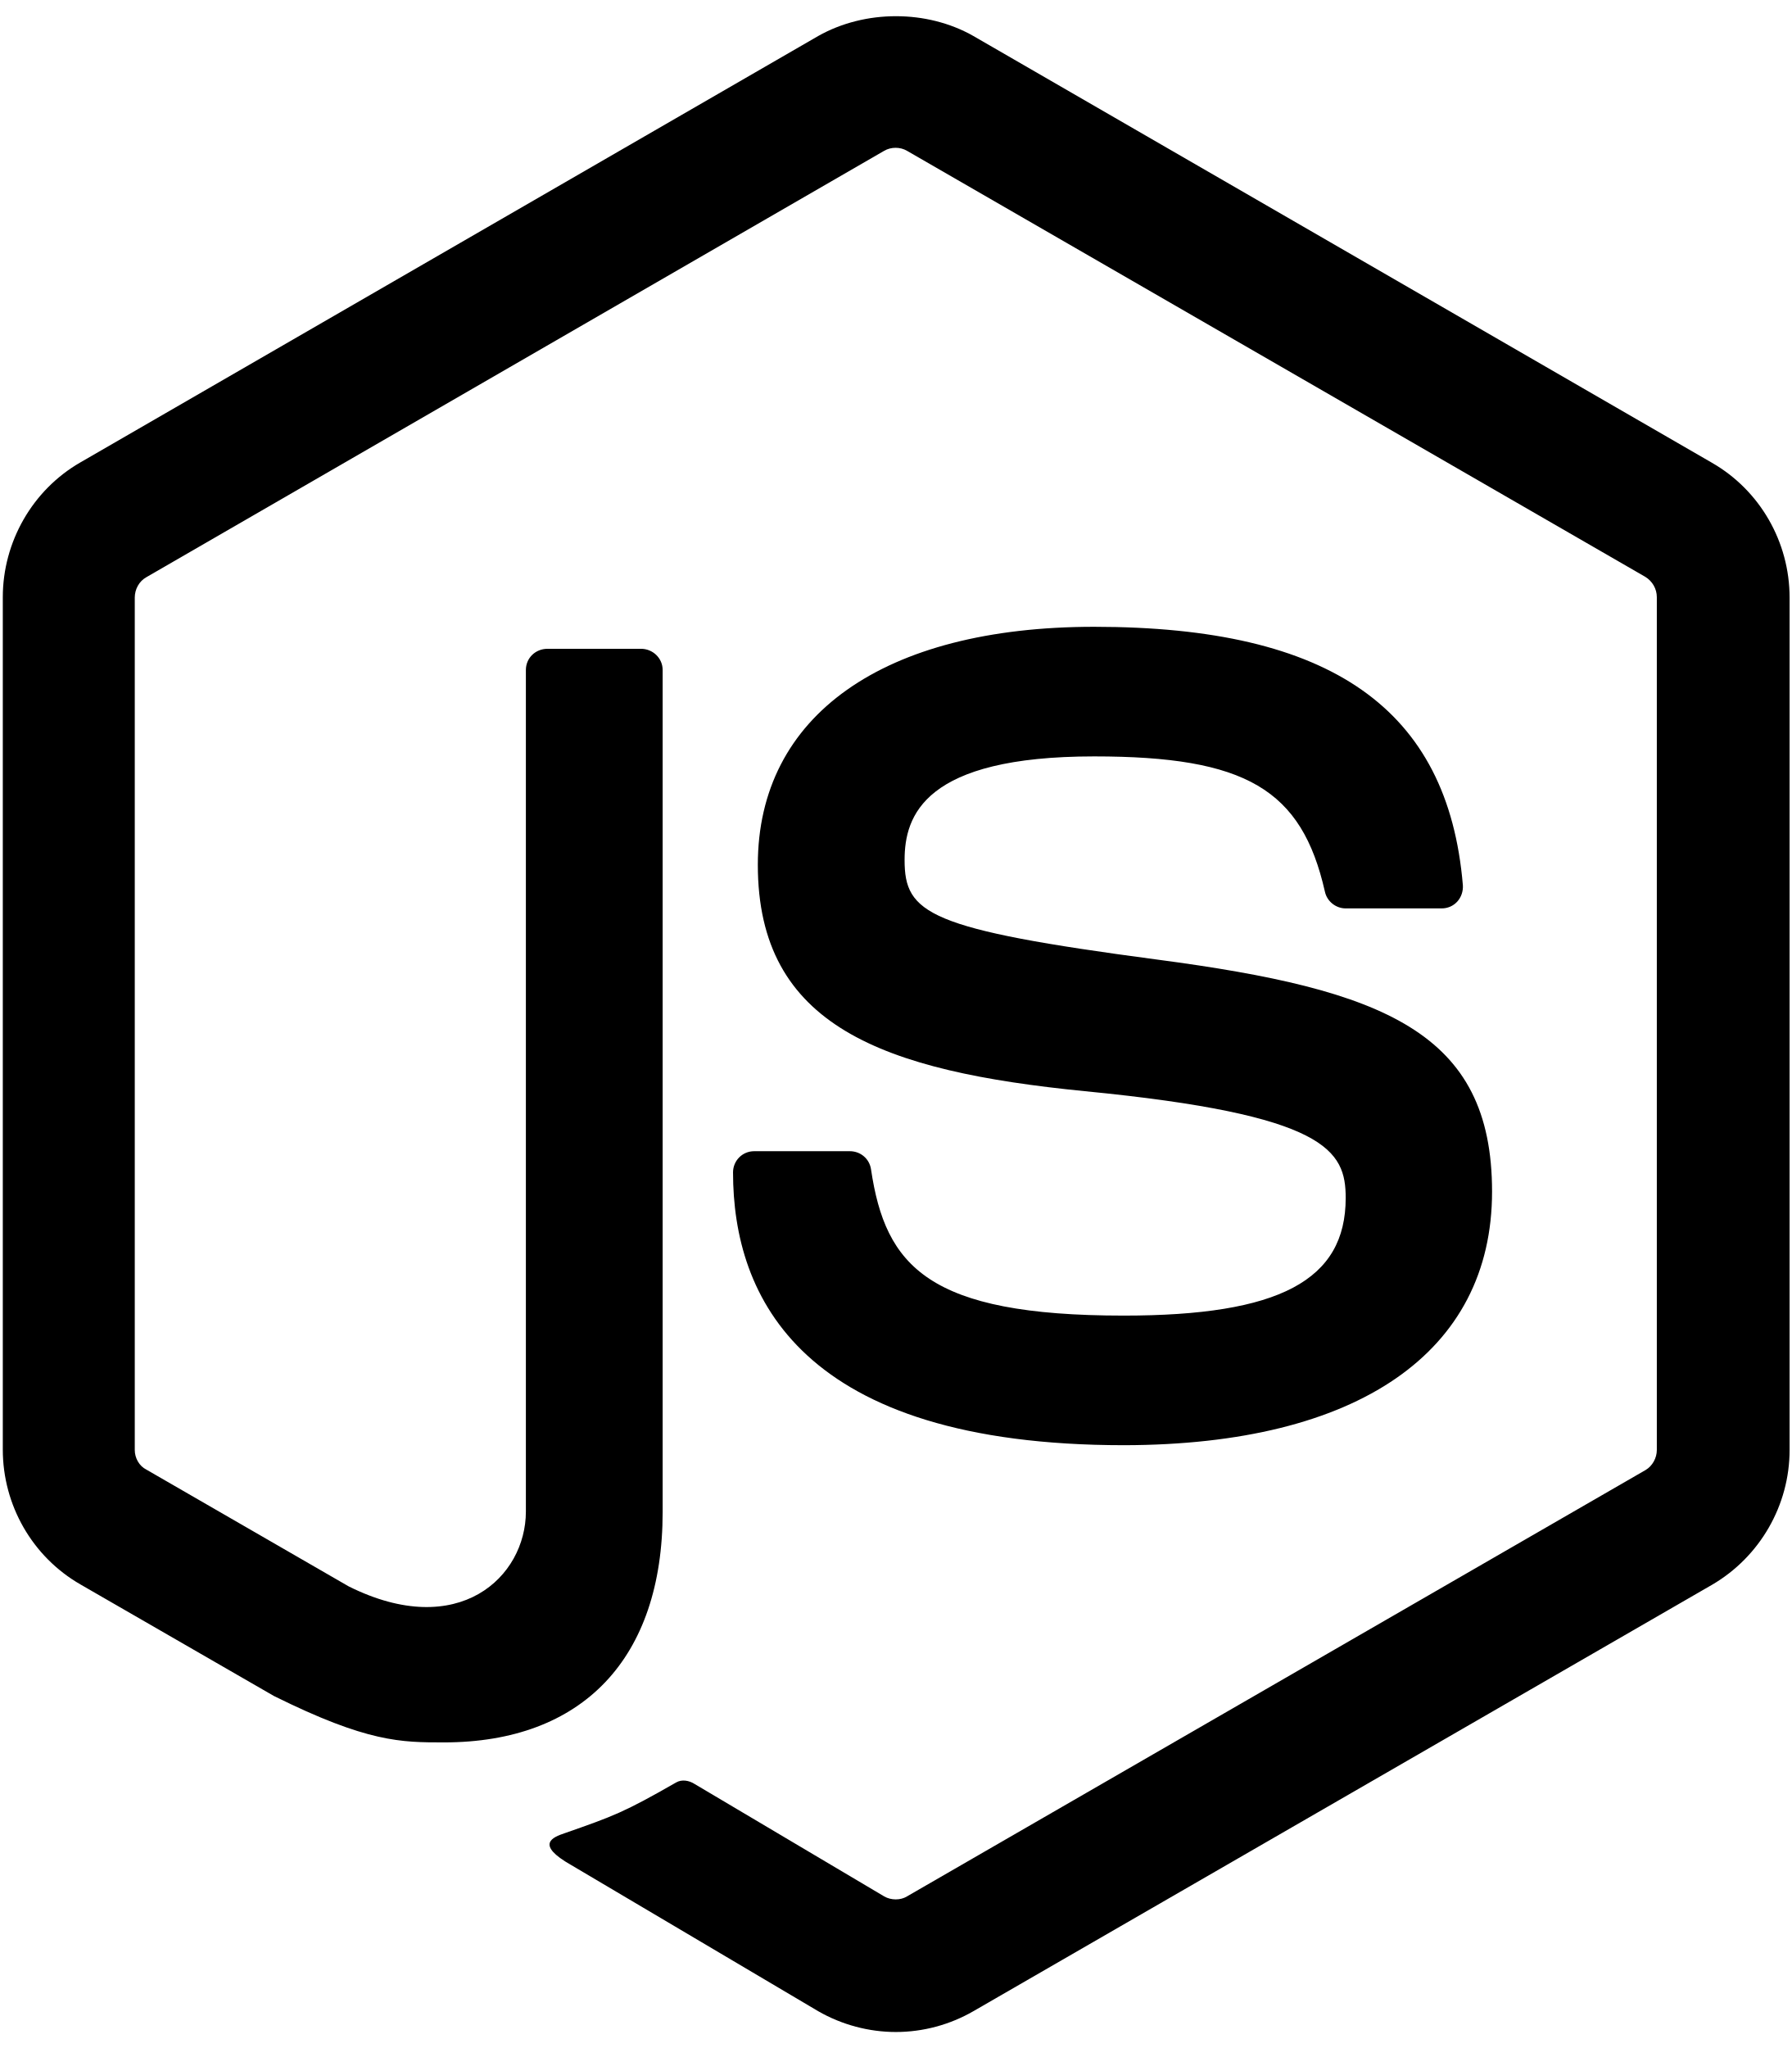
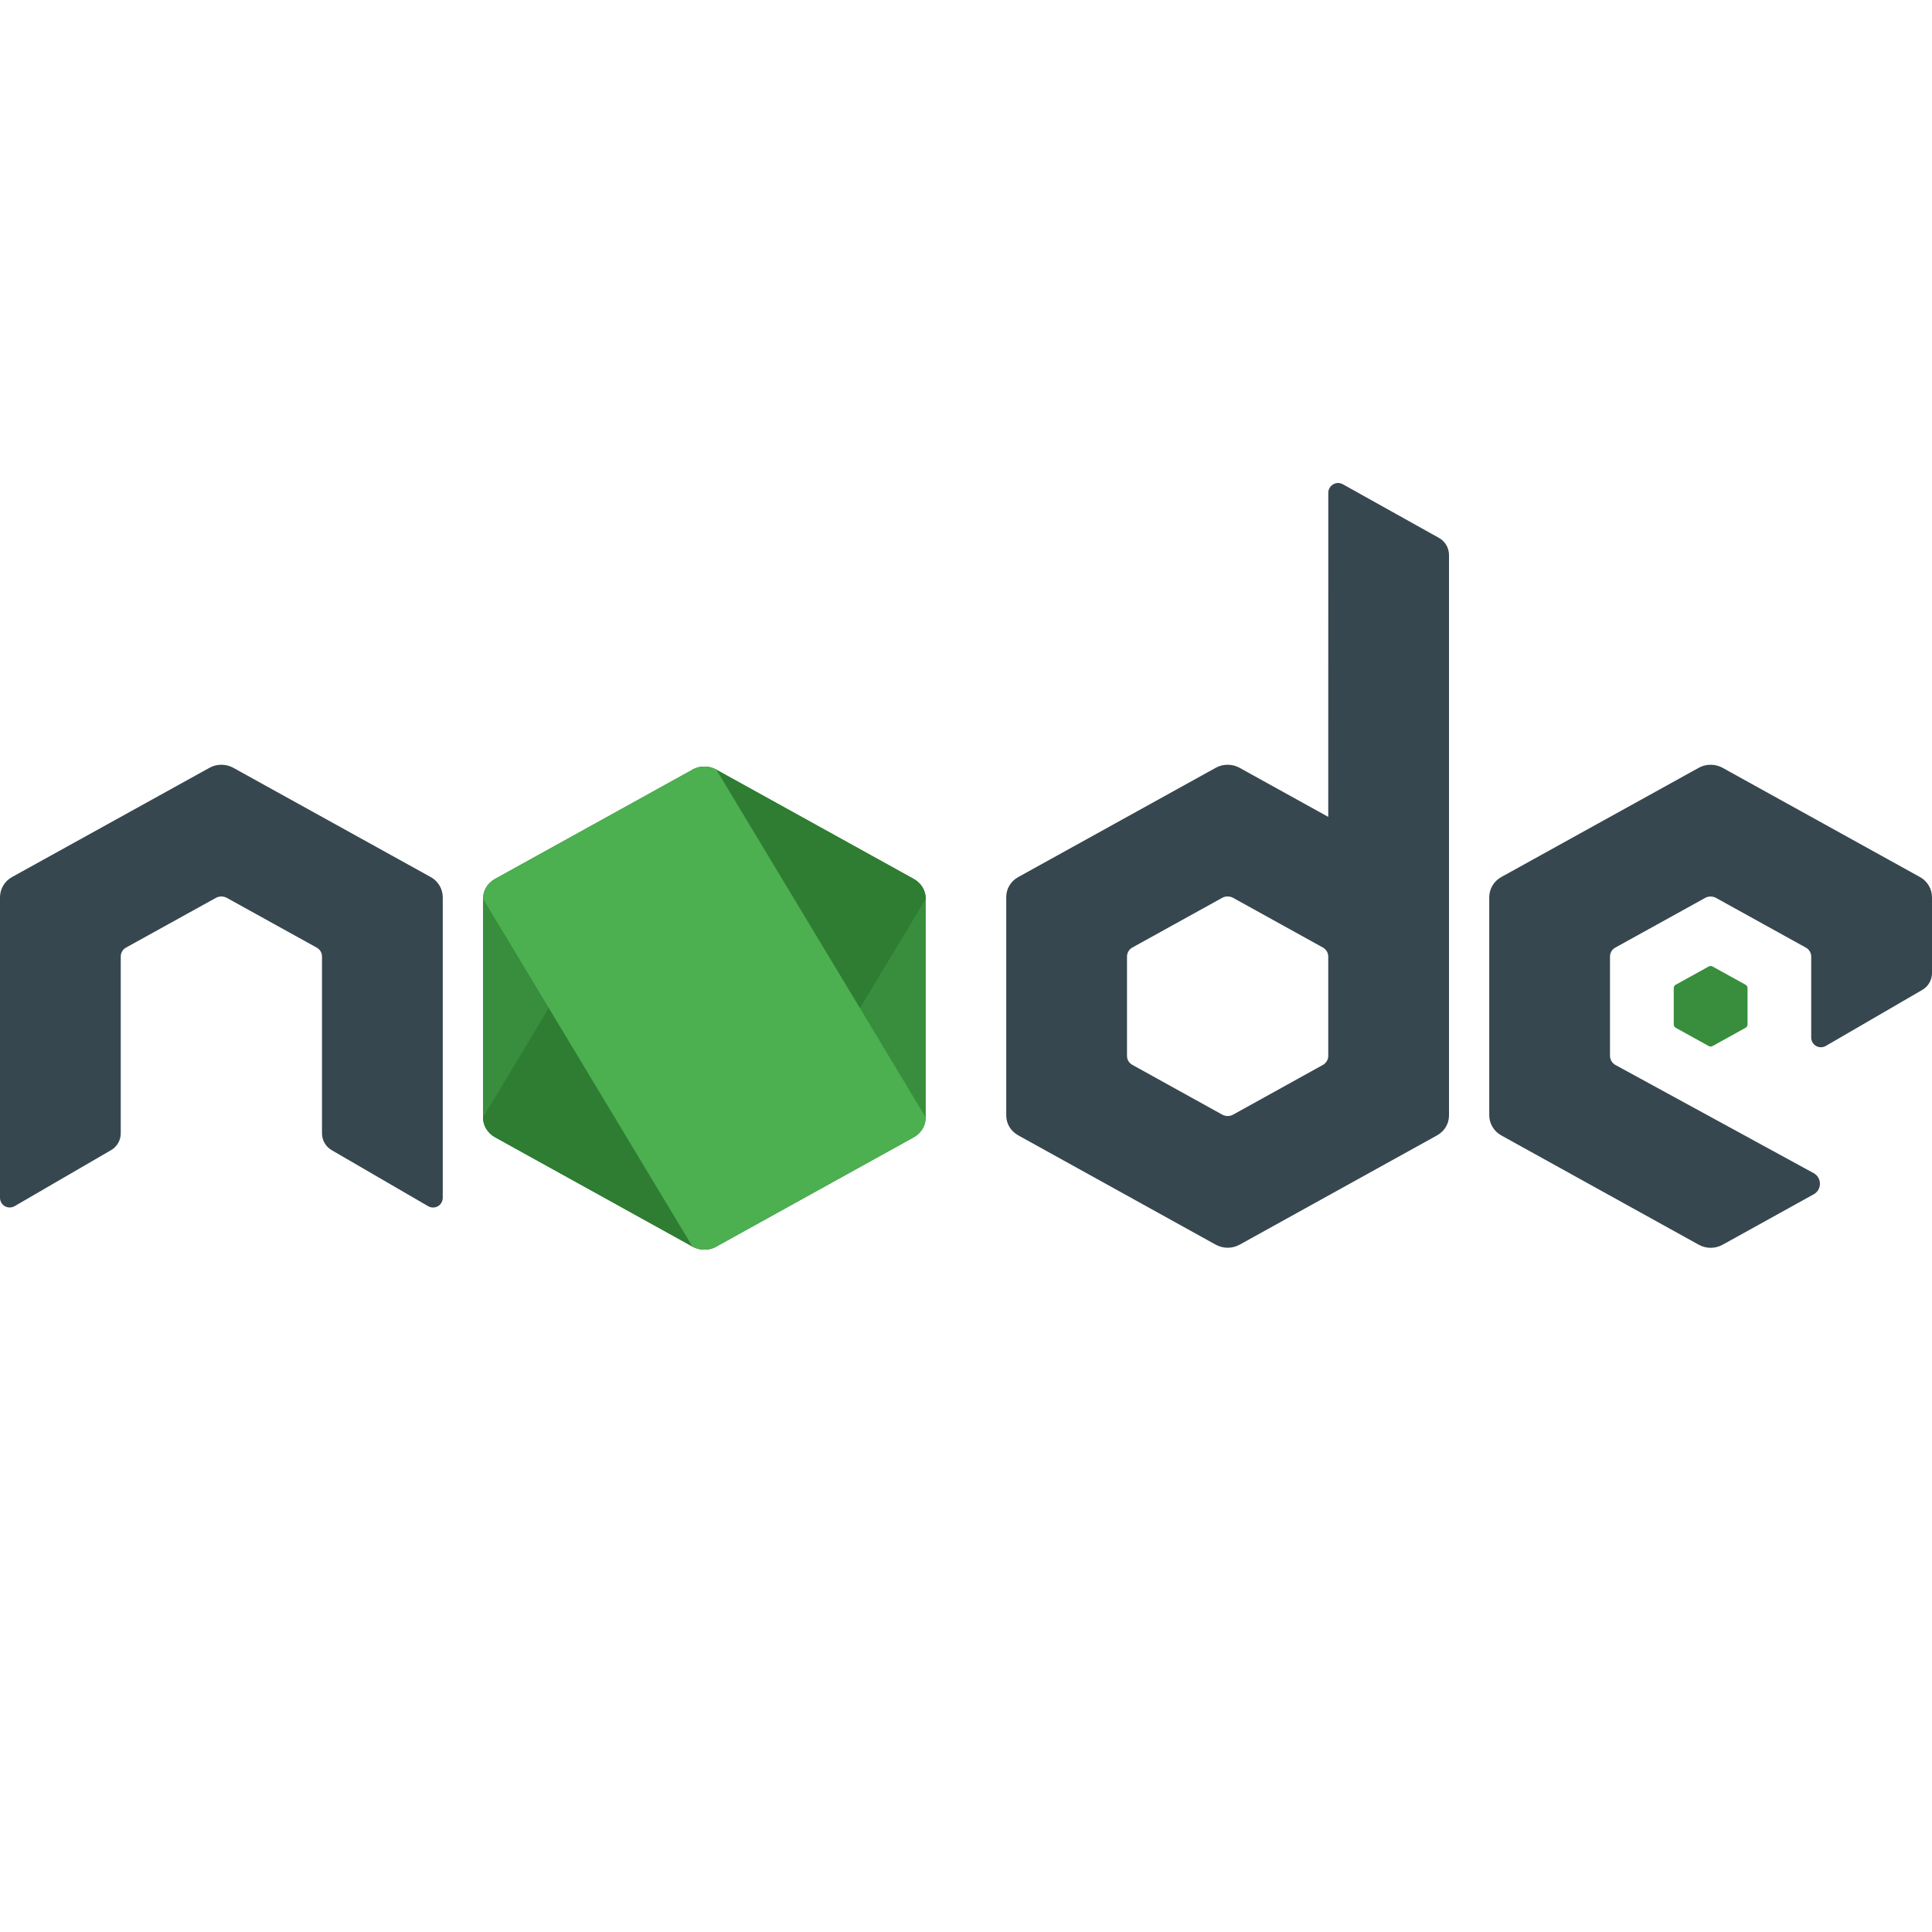
- <svg xmlns="http://www.w3.org/2000/svg" aria-hidden="true" focusable="false" data-prefix="fab" data-icon="node-js" class="svg-inline--fa fa-node-js fa-w-14" role="img" viewBox="0 0 448 512">
-   <path fill="currentColor" d="M224 508c-6.7 0-13.5-1.8-19.4-5.2l-61.7-36.5c-9.2-5.2-4.7-7-1.7-8 12.3-4.3 14.8-5.2 27.9-12.7 1.4-.8 3.2-.5 4.6.4l47.4 28.1c1.7 1 4.1 1 5.7 0l184.7-106.6c1.7-1 2.8-3 2.8-5V149.3c0-2.1-1.1-4-2.9-5.1L226.8 37.7c-1.7-1-4-1-5.7 0L36.6 144.3c-1.8 1-2.9 3-2.9 5.1v213.1c0 2 1.1 4 2.9 4.9l50.6 29.2c27.5 13.7 44.3-2.4 44.3-18.7V167.5c0-3 2.4-5.3 5.4-5.3h23.4c2.9 0 5.4 2.3 5.4 5.3V378c0 36.6-20 57.6-54.7 57.6-10.7 0-19.1 0-42.5-11.6l-48.4-27.9C8.1 389.2.7 376.3.7 362.4V149.3c0-13.8 7.4-26.8 19.4-33.7L204.6 9c11.7-6.6 27.2-6.6 38.8 0l184.7 106.7c12 6.9 19.4 19.8 19.4 33.7v213.1c0 13.8-7.4 26.7-19.4 33.7L243.4 502.8c-5.9 3.4-12.6 5.2-19.4 5.2zm149.1-210.1c0-39.9-27-50.5-83.7-58-57.4-7.6-63.2-11.5-63.2-24.9 0-11.1 4.9-25.9 47.4-25.9 37.9 0 51.9 8.2 57.7 33.8.5 2.4 2.7 4.2 5.2 4.2h24c1.5 0 2.9-.6 3.9-1.7s1.5-2.6 1.4-4.1c-3.7-44.1-33-64.6-92.2-64.6-52.7 0-84.1 22.2-84.1 59.5 0 40.4 31.3 51.6 81.8 56.6 60.5 5.9 65.2 14.8 65.2 26.7 0 20.6-16.6 29.4-55.5 29.4-48.9 0-59.6-12.3-63.2-36.6-.4-2.6-2.6-4.5-5.3-4.5h-23.9c-3 0-5.3 2.4-5.3 5.3 0 31.1 16.9 68.2 97.8 68.2 58.4-.1 92-23.2 92-63.4z" />
+ <svg xmlns="http://www.w3.org/2000/svg" viewBox="0 0 48 48" width="240" height="240">
+   <path fill="#388e3c" d="M17.204 19.122l-4.907 2.715C12.113 21.938 12 22.126 12 22.329v5.433c0 .203.113.39.297.492l4.908 2.717c.183.101.41.101.593 0l4.907-2.717C22.887 28.152 23 27.965 23 27.762v-5.433c0-.203-.113-.39-.297-.492l-4.906-2.715c-.092-.051-.195-.076-.297-.076-.103 0-.205.025-.297.076M42.451 24.013l-.818.452c-.031.017-.049.048-.049.082v.906c0 .034.019.065.049.082l.818.453c.031.017.068.017.099 0l.818-.453c.03-.017.049-.048.049-.082v-.906c0-.034-.019-.065-.05-.082l-.818-.452C42.534 24.004 42.517 24 42.5 24S42.466 24.004 42.451 24.013" />
+   <path fill="#37474f" d="M35.751,13.364l-2.389-1.333c-0.075-0.042-0.167-0.041-0.241,0.003 c-0.074,0.044-0.12,0.123-0.12,0.209L33,20.295l-2.203-1.219C30.705,19.025,30.602,19,30.5,19c-0.102,0-0.205,0.025-0.297,0.076 h0.001l-4.907,2.715C25.113,21.892,25,22.08,25,22.282v5.433c0,0.203,0.113,0.39,0.297,0.492l4.908,2.717 c0.183,0.101,0.41,0.101,0.593,0l4.907-2.717C35.887,28.106,36,27.918,36,27.715V13.788C36,13.612,35.904,13.45,35.751,13.364z M32.866,26.458l-2.23,1.235c-0.083,0.046-0.186,0.046-0.269,0l-2.231-1.235C28.051,26.412,28,26.326,28,26.234v-2.47 c0-0.092,0.051-0.177,0.135-0.224l2.231-1.234h-0.001c0.042-0.023,0.088-0.034,0.135-0.034c0.047,0,0.093,0.012,0.135,0.034 l2.23,1.234C32.949,23.587,33,23.673,33,23.765v2.47C33,26.326,32.949,26.412,32.866,26.458z" />
+   <path fill="#2e7d32" d="M17.204,19.122L12,27.762c0,0.203,0.113,0.39,0.297,0.492l4.908,2.717 c0.183,0.101,0.41,0.101,0.593,0L23,22.329c0-0.203-0.113-0.39-0.297-0.492l-4.906-2.715c-0.092-0.051-0.195-0.076-0.297-0.076 c-0.103,0-0.205,0.025-0.297,0.076" />
+   <path fill="#4caf50" d="M17.204,19.122l-4.907,2.715C12.113,21.938,12,22.126,12,22.329l5.204,8.642 c0.183,0.101,0.41,0.101,0.593,0l4.907-2.717C22.887,28.152,23,27.965,23,27.762l-5.203-8.64c-0.092-0.051-0.195-0.076-0.297-0.076 c-0.103,0-0.205,0.025-0.297,0.076" />
+   <path fill="#37474f" d="M47.703 21.791l-4.906-2.715C42.705 19.025 42.602 19 42.5 19c-.102 0-.205.025-.297.076h.001l-4.907 2.715C37.114 21.892 37 22.084 37 22.294v5.411c0 .209.114.402.297.503l4.908 2.717c.184.102.409.102.593 0l2.263-1.253c.207-.115.206-.412-.002-.526l-4.924-2.687C40.052 26.412 40 26.325 40 26.231v-2.466c0-.092.05-.177.13-.221l2.235-1.236h-.001c.042-.023.088-.034.135-.034.047 0 .093.012.135.034l2.235 1.237c.08.044.13.129.13.221v2.012c0 .086.046.166.121.209.075.042.167.042.242-.001l2.398-1.393c.148-.086.24-.245.24-.417v-1.88C48 22.085 47.886 21.892 47.703 21.791zM10.703 21.791l-4.906-2.715C5.705 19.025 5.602 19 5.5 19c-.102 0-.205.025-.297.076h.001l-4.907 2.715C.114 21.892 0 22.084 0 22.294v7.465c0 .086.046.166.121.209.075.042.167.042.242-.001l2.398-1.393C2.909 28.488 3 28.329 3 28.157v-4.393c0-.092.05-.177.13-.221l2.235-1.236H5.365c.042-.023.088-.034.135-.034.047 0 .093.012.135.034l2.235 1.237C7.95 23.588 8 23.673 8 23.765v4.393c0 .172.091.331.24.417l2.398 1.393c.075.043.167.043.242.001C10.954 29.925 11 29.845 11 29.759v-7.464C11 22.085 10.886 21.892 10.703 21.791z" />
</svg>
